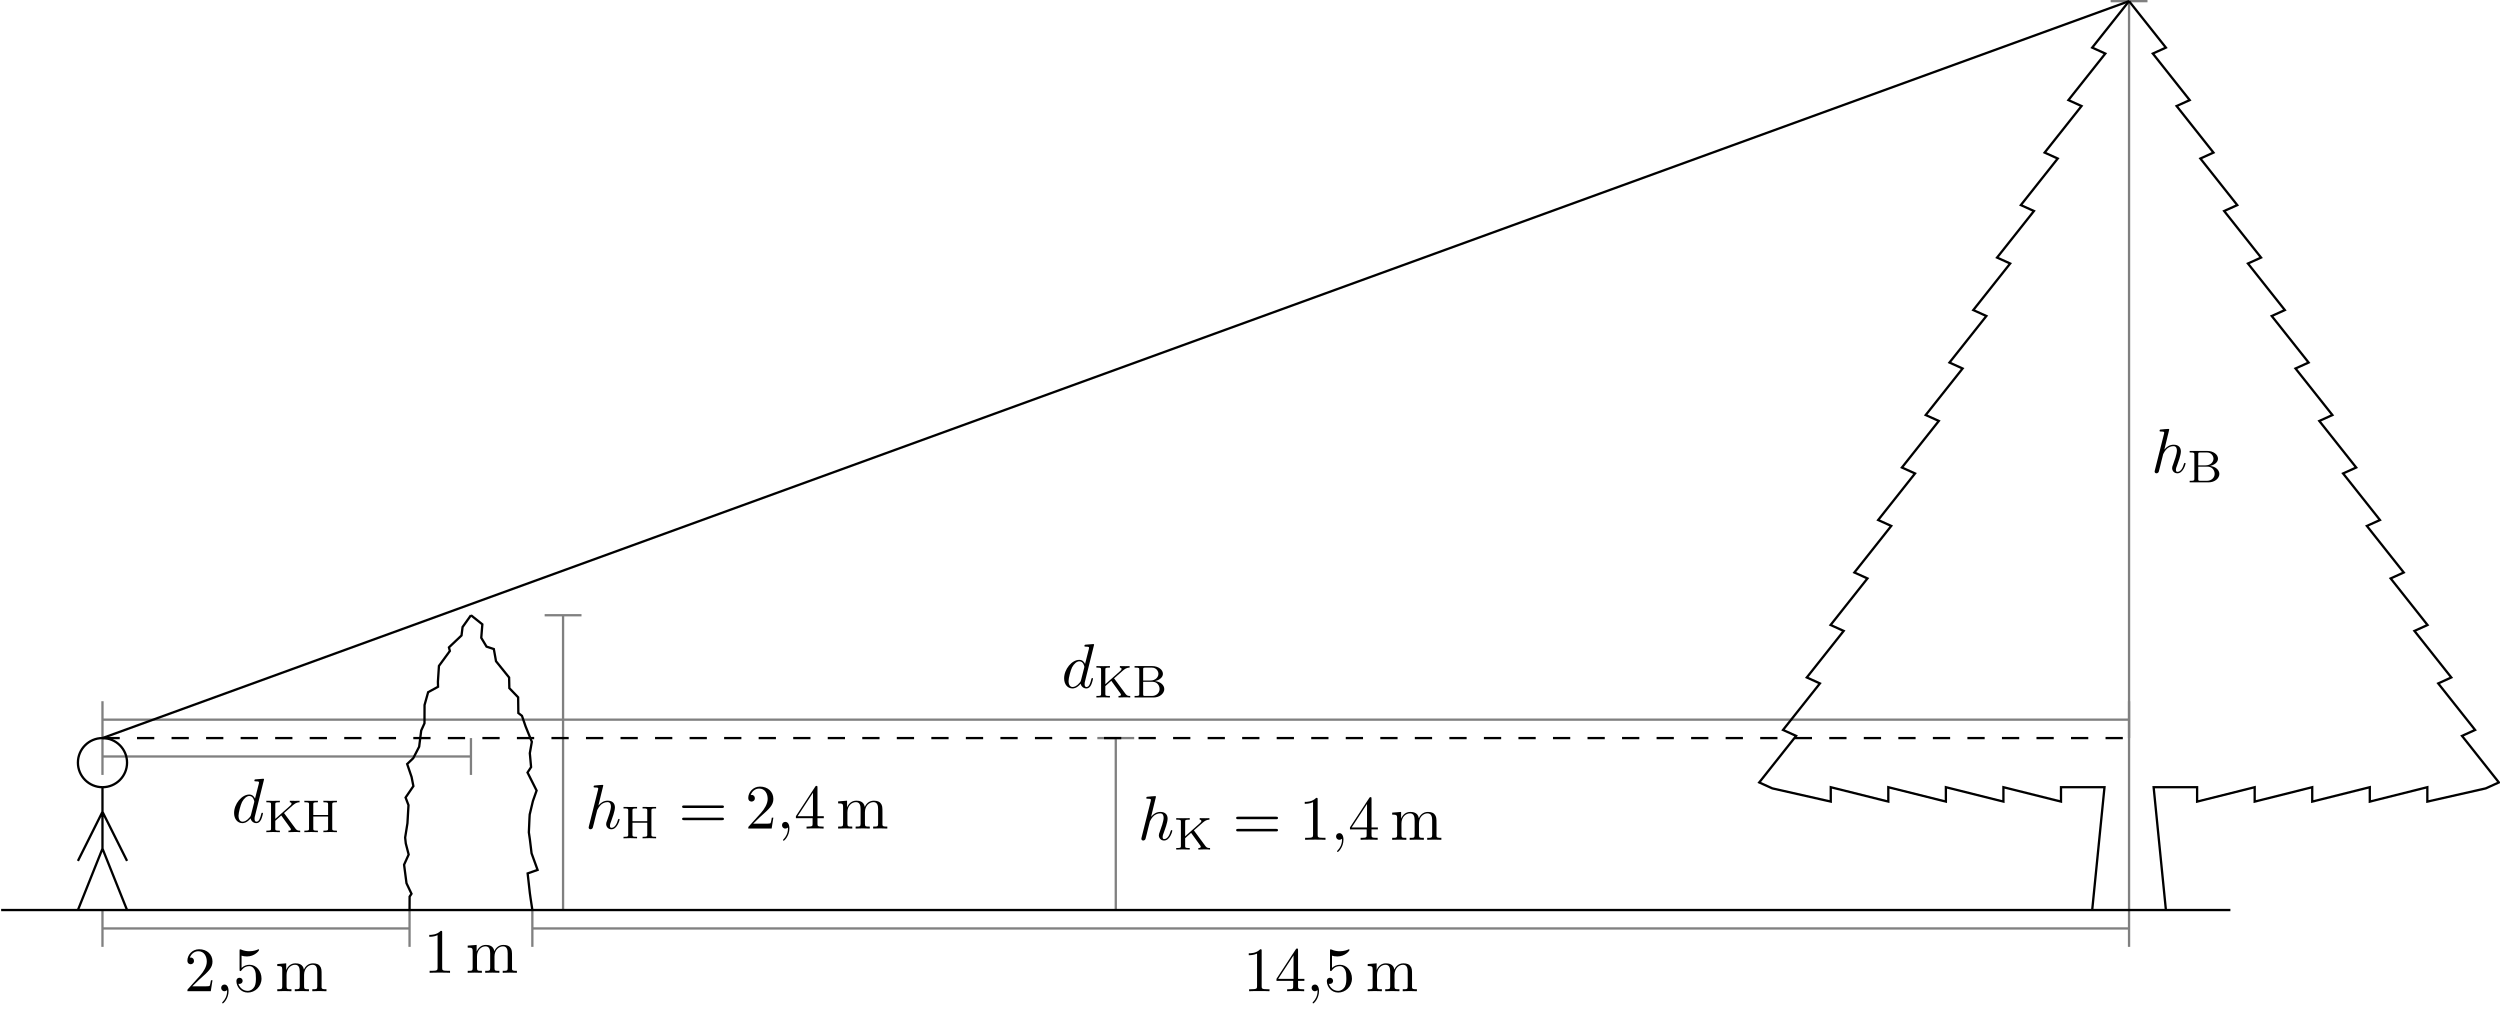
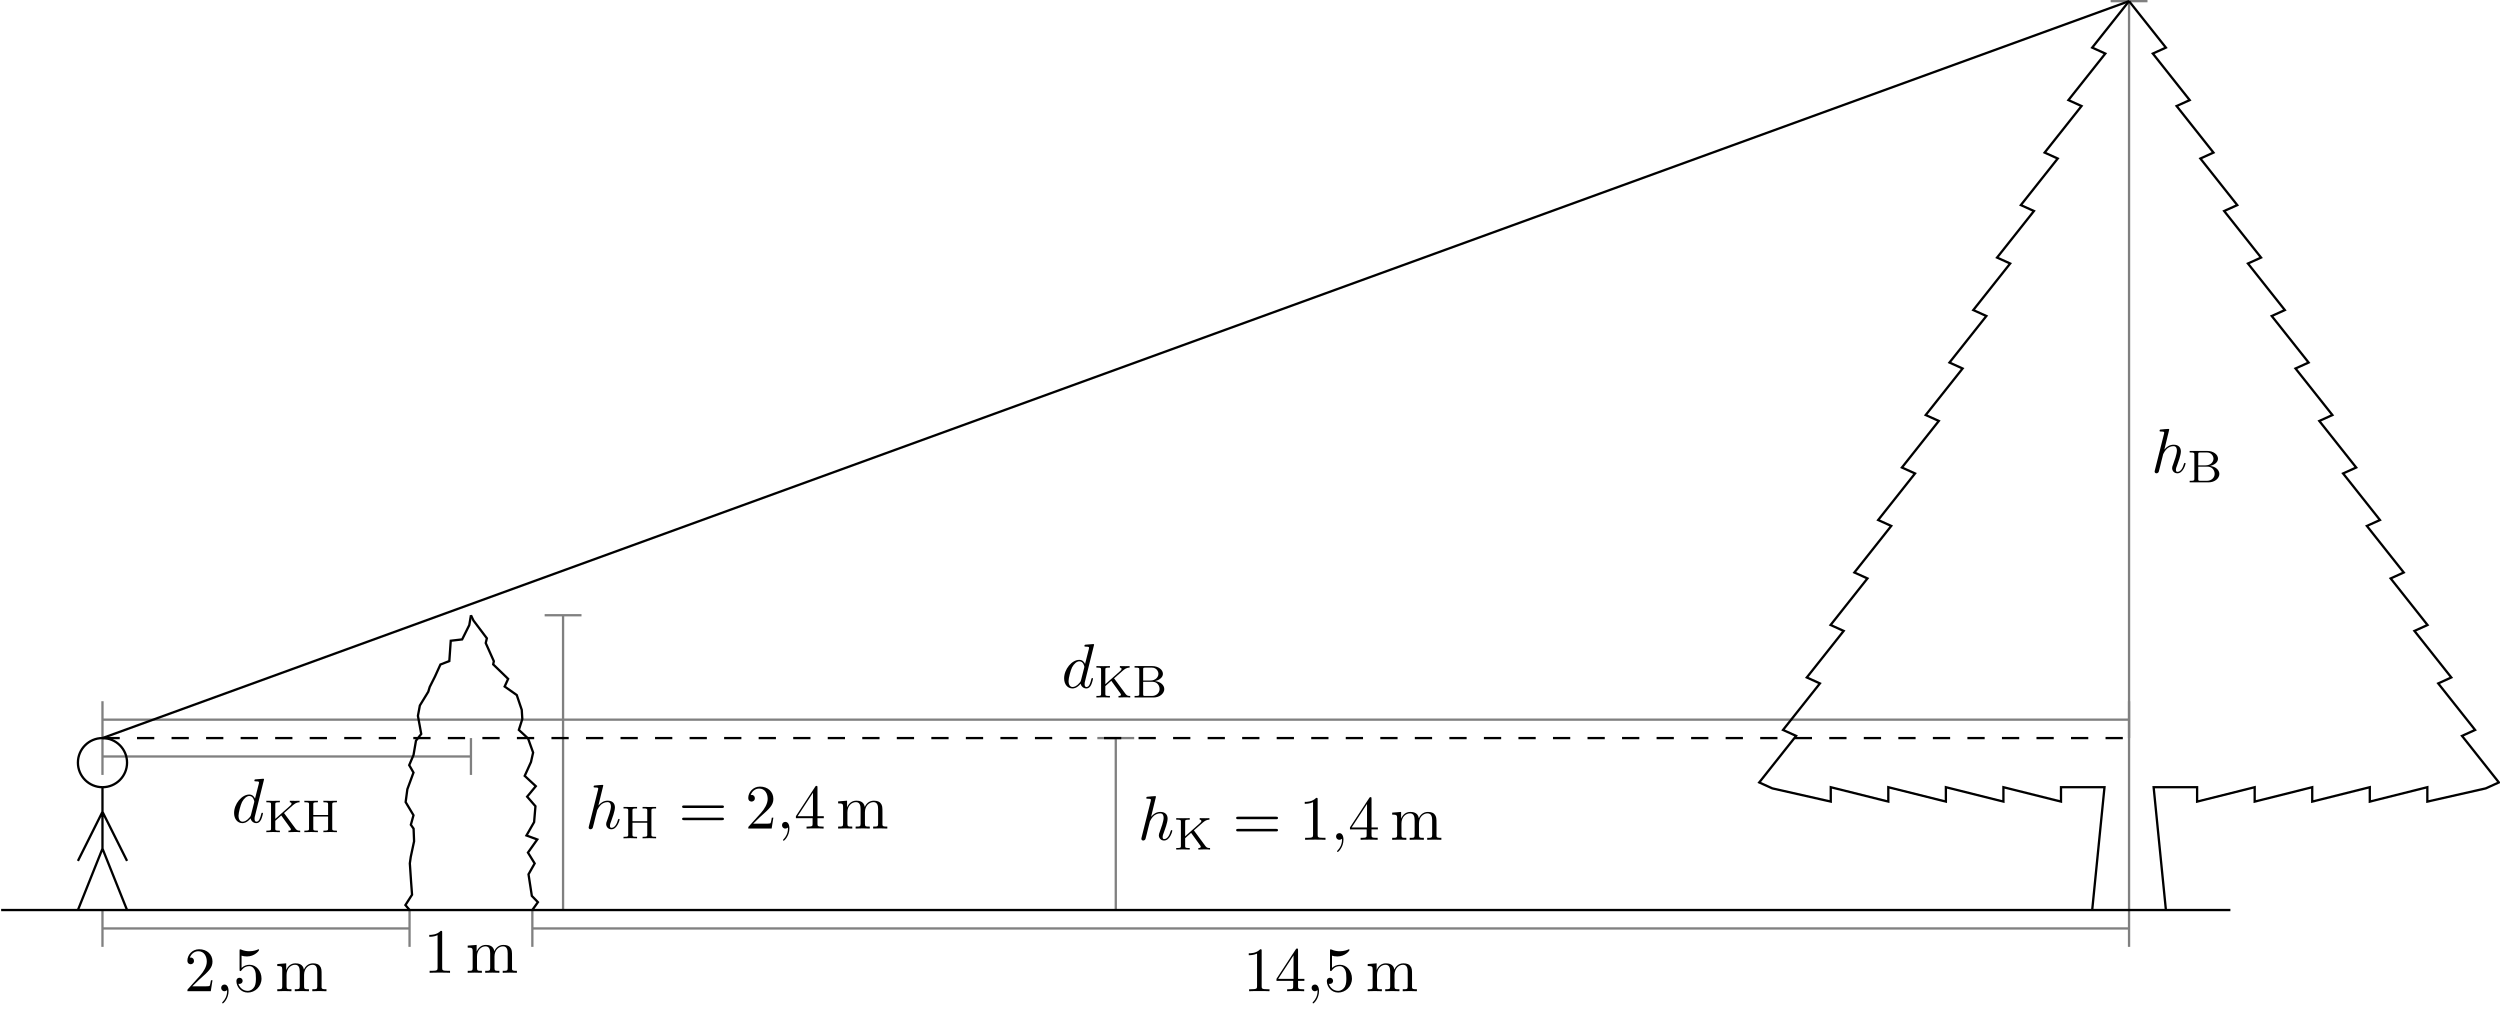
<svg xmlns="http://www.w3.org/2000/svg" xmlns:xlink="http://www.w3.org/1999/xlink" width="432.741pt" height="177.334pt" viewBox="0 0 432.741 177.334" version="1.1">
  <defs>
    <g>
      <symbol overflow="visible" id="glyph0-0">
        <path style="stroke:none;" d="" />
      </symbol>
      <symbol overflow="visible" id="glyph0-1">
        <path style="stroke:none;" d="M 1.391 -0.844 L 2.547 -1.969 C 4.25 -3.469 4.891 -4.062 4.891 -5.141 C 4.891 -6.391 3.922 -7.266 2.578 -7.266 C 1.359 -7.266 0.547 -6.266 0.547 -5.297 C 0.547 -4.672 1.094 -4.672 1.125 -4.672 C 1.312 -4.672 1.688 -4.812 1.688 -5.25 C 1.688 -5.547 1.5 -5.828 1.109 -5.828 C 1.031 -5.828 1 -5.828 0.969 -5.812 C 1.219 -6.516 1.812 -6.922 2.438 -6.922 C 3.438 -6.922 3.906 -6.047 3.906 -5.141 C 3.906 -4.281 3.359 -3.406 2.766 -2.734 L 0.672 -0.406 C 0.547 -0.281 0.547 -0.266 0.547 0 L 4.594 0 L 4.891 -1.891 L 4.625 -1.891 C 4.562 -1.578 4.5 -1.094 4.391 -0.922 C 4.312 -0.844 3.594 -0.844 3.344 -0.844 Z M 1.391 -0.844 " />
      </symbol>
      <symbol overflow="visible" id="glyph0-2">
        <path style="stroke:none;" d="M 4.891 -2.188 C 4.891 -3.484 4 -4.578 2.828 -4.578 C 2.297 -4.578 1.828 -4.406 1.438 -4.031 L 1.438 -6.156 C 1.656 -6.078 2.016 -6.016 2.359 -6.016 C 3.703 -6.016 4.469 -7 4.469 -7.141 C 4.469 -7.203 4.438 -7.266 4.359 -7.266 C 4.359 -7.266 4.328 -7.266 4.281 -7.234 C 4.062 -7.125 3.516 -6.922 2.797 -6.922 C 2.359 -6.922 1.859 -6.984 1.344 -7.219 C 1.25 -7.25 1.234 -7.25 1.203 -7.25 C 1.094 -7.25 1.094 -7.172 1.094 -6.984 L 1.094 -3.766 C 1.094 -3.562 1.094 -3.484 1.25 -3.484 C 1.328 -3.484 1.359 -3.516 1.391 -3.578 C 1.516 -3.75 1.922 -4.344 2.797 -4.344 C 3.375 -4.344 3.641 -3.844 3.734 -3.641 C 3.906 -3.234 3.922 -2.812 3.922 -2.266 C 3.922 -1.891 3.922 -1.234 3.672 -0.781 C 3.406 -0.344 3 -0.062 2.5 -0.062 C 1.703 -0.062 1.078 -0.641 0.891 -1.281 C 0.922 -1.281 0.953 -1.266 1.078 -1.266 C 1.438 -1.266 1.625 -1.531 1.625 -1.797 C 1.625 -2.062 1.438 -2.328 1.078 -2.328 C 0.922 -2.328 0.547 -2.25 0.547 -1.75 C 0.547 -0.812 1.297 0.234 2.516 0.234 C 3.781 0.234 4.891 -0.812 4.891 -2.188 Z M 4.891 -2.188 " />
      </symbol>
      <symbol overflow="visible" id="glyph0-3">
        <path style="stroke:none;" d="M 1.203 -3.75 L 1.203 -0.828 C 1.203 -0.344 1.078 -0.344 0.344 -0.344 L 0.344 0 C 0.734 -0.016 1.281 -0.031 1.578 -0.031 C 1.859 -0.031 2.438 -0.016 2.797 0 L 2.797 -0.344 C 2.078 -0.344 1.953 -0.344 1.953 -0.828 L 1.953 -2.828 C 1.953 -3.969 2.719 -4.578 3.422 -4.578 C 4.109 -4.578 4.234 -3.984 4.234 -3.375 L 4.234 -0.828 C 4.234 -0.344 4.109 -0.344 3.375 -0.344 L 3.375 0 C 3.766 -0.016 4.312 -0.031 4.609 -0.031 C 4.891 -0.031 5.469 -0.016 5.828 0 L 5.828 -0.344 C 5.109 -0.344 4.984 -0.344 4.984 -0.828 L 4.984 -2.828 C 4.984 -3.969 5.766 -4.578 6.453 -4.578 C 7.141 -4.578 7.266 -3.984 7.266 -3.375 L 7.266 -0.828 C 7.266 -0.344 7.141 -0.344 6.406 -0.344 L 6.406 0 C 6.797 -0.016 7.344 -0.031 7.641 -0.031 C 7.922 -0.031 8.5 -0.016 8.859 0 L 8.859 -0.344 C 8.297 -0.344 8.031 -0.344 8.016 -0.672 L 8.016 -2.75 C 8.016 -3.688 8.016 -4.031 7.672 -4.422 C 7.531 -4.609 7.172 -4.828 6.531 -4.828 C 5.609 -4.828 5.141 -4.172 4.953 -3.75 C 4.797 -4.703 3.984 -4.828 3.5 -4.828 C 2.703 -4.828 2.188 -4.359 1.891 -3.672 L 1.891 -4.828 L 0.344 -4.703 L 0.344 -4.359 C 1.109 -4.359 1.203 -4.281 1.203 -3.75 Z M 1.203 -3.75 " />
      </symbol>
      <symbol overflow="visible" id="glyph0-4">
        <path style="stroke:none;" d="M 3.203 -6.984 C 3.203 -7.234 3.203 -7.266 2.953 -7.266 C 2.281 -6.562 1.312 -6.562 0.969 -6.562 L 0.969 -6.234 C 1.188 -6.234 1.828 -6.234 2.406 -6.516 L 2.406 -0.859 C 2.406 -0.469 2.359 -0.344 1.391 -0.344 L 1.031 -0.344 L 1.031 0 C 1.422 -0.031 2.359 -0.031 2.797 -0.031 C 3.234 -0.031 4.188 -0.031 4.562 0 L 4.562 -0.344 L 4.219 -0.344 C 3.234 -0.344 3.203 -0.453 3.203 -0.859 Z M 3.203 -6.984 " />
      </symbol>
      <symbol overflow="visible" id="glyph0-5">
        <path style="stroke:none;" d="M 3.203 -1.797 L 3.203 -0.844 C 3.203 -0.453 3.188 -0.344 2.375 -0.344 L 2.156 -0.344 L 2.156 0 C 2.594 -0.031 3.156 -0.031 3.625 -0.031 C 4.078 -0.031 4.656 -0.031 5.109 0 L 5.109 -0.344 L 4.875 -0.344 C 4.062 -0.344 4.047 -0.453 4.047 -0.844 L 4.047 -1.797 L 5.141 -1.797 L 5.141 -2.141 L 4.047 -2.141 L 4.047 -7.094 C 4.047 -7.312 4.047 -7.391 3.875 -7.391 C 3.781 -7.391 3.734 -7.391 3.656 -7.25 L 0.312 -2.141 L 0.312 -1.797 Z M 3.266 -2.141 L 0.609 -2.141 L 3.266 -6.203 Z M 3.266 -2.141 " />
      </symbol>
      <symbol overflow="visible" id="glyph0-6">
        <path style="stroke:none;" d="M 7.5 -3.562 C 7.656 -3.562 7.859 -3.562 7.859 -3.781 C 7.859 -4 7.656 -4 7.5 -4 L 0.969 -4 C 0.812 -4 0.609 -4 0.609 -3.781 C 0.609 -3.562 0.812 -3.562 0.984 -3.562 Z M 7.5 -1.453 C 7.656 -1.453 7.859 -1.453 7.859 -1.672 C 7.859 -1.891 7.656 -1.891 7.5 -1.891 L 0.984 -1.891 C 0.812 -1.891 0.609 -1.891 0.609 -1.672 C 0.609 -1.453 0.812 -1.453 0.969 -1.453 Z M 7.5 -1.453 " />
      </symbol>
      <symbol overflow="visible" id="glyph1-0">
        <path style="stroke:none;" d="" />
      </symbol>
      <symbol overflow="visible" id="glyph1-1">
        <path style="stroke:none;" d="M 2.219 -0.016 C 2.219 -0.734 1.938 -1.156 1.516 -1.156 C 1.156 -1.156 0.938 -0.891 0.938 -0.578 C 0.938 -0.281 1.156 0 1.516 0 C 1.641 0 1.781 -0.047 1.891 -0.141 C 1.938 -0.156 1.938 -0.172 1.953 -0.172 C 1.969 -0.172 1.969 -0.156 1.969 -0.016 C 1.969 0.797 1.594 1.453 1.234 1.812 C 1.109 1.938 1.109 1.953 1.109 1.984 C 1.109 2.062 1.172 2.109 1.219 2.109 C 1.344 2.109 2.219 1.266 2.219 -0.016 Z M 2.219 -0.016 " />
      </symbol>
      <symbol overflow="visible" id="glyph1-2">
        <path style="stroke:none;" d="M 3.125 -7.453 C 3.125 -7.453 3.125 -7.562 2.984 -7.562 C 2.734 -7.562 1.938 -7.484 1.656 -7.453 C 1.578 -7.453 1.453 -7.438 1.453 -7.234 C 1.453 -7.109 1.547 -7.109 1.719 -7.109 C 2.234 -7.109 2.25 -7.031 2.25 -6.922 L 2.219 -6.703 L 0.641 -0.422 C 0.594 -0.266 0.594 -0.25 0.594 -0.188 C 0.594 0.062 0.812 0.125 0.922 0.125 C 1.094 0.125 1.266 -0.016 1.312 -0.156 L 1.531 -1 L 1.766 -1.969 C 1.828 -2.219 1.891 -2.453 1.953 -2.703 C 1.969 -2.766 2.062 -3.125 2.078 -3.203 C 2.109 -3.297 2.438 -3.906 2.812 -4.203 C 3.047 -4.375 3.391 -4.578 3.859 -4.578 C 4.328 -4.578 4.453 -4.203 4.453 -3.812 C 4.453 -3.234 4.031 -2.047 3.781 -1.375 C 3.688 -1.125 3.625 -1 3.625 -0.781 C 3.625 -0.266 4.016 0.125 4.531 0.125 C 5.547 0.125 5.953 -1.469 5.953 -1.562 C 5.953 -1.672 5.859 -1.672 5.828 -1.672 C 5.719 -1.672 5.719 -1.641 5.656 -1.469 C 5.5 -0.891 5.141 -0.125 4.547 -0.125 C 4.359 -0.125 4.281 -0.234 4.281 -0.484 C 4.281 -0.75 4.391 -1.016 4.484 -1.25 C 4.656 -1.719 5.141 -3.016 5.141 -3.656 C 5.141 -4.359 4.719 -4.828 3.891 -4.828 C 3.203 -4.828 2.688 -4.484 2.281 -3.984 Z M 3.125 -7.453 " />
      </symbol>
      <symbol overflow="visible" id="glyph1-3">
        <path style="stroke:none;" d="M 5.625 -7.453 C 5.625 -7.453 5.625 -7.562 5.484 -7.562 C 5.328 -7.562 4.281 -7.469 4.094 -7.453 C 4.016 -7.438 3.953 -7.391 3.953 -7.234 C 3.953 -7.109 4.047 -7.109 4.203 -7.109 C 4.734 -7.109 4.75 -7.031 4.75 -6.922 L 4.719 -6.703 L 4.062 -4.125 C 3.875 -4.531 3.562 -4.828 3.062 -4.828 C 1.781 -4.828 0.438 -3.219 0.438 -1.625 C 0.438 -0.594 1.031 0.125 1.891 0.125 C 2.109 0.125 2.656 0.078 3.297 -0.703 C 3.391 -0.234 3.781 0.125 4.297 0.125 C 4.672 0.125 4.922 -0.125 5.109 -0.484 C 5.297 -0.875 5.438 -1.531 5.438 -1.562 C 5.438 -1.672 5.328 -1.672 5.297 -1.672 C 5.188 -1.672 5.188 -1.625 5.141 -1.469 C 4.969 -0.766 4.766 -0.125 4.312 -0.125 C 4.031 -0.125 3.984 -0.406 3.984 -0.625 C 3.984 -0.891 4.016 -0.953 4.062 -1.141 Z M 3.359 -1.297 C 3.297 -1.094 3.297 -1.078 3.141 -0.891 C 2.656 -0.297 2.219 -0.125 1.906 -0.125 C 1.359 -0.125 1.203 -0.719 1.203 -1.141 C 1.203 -1.688 1.562 -3.031 1.812 -3.531 C 2.156 -4.172 2.641 -4.578 3.078 -4.578 C 3.781 -4.578 3.938 -3.688 3.938 -3.625 C 3.938 -3.562 3.922 -3.484 3.906 -3.438 Z M 3.359 -1.297 " />
      </symbol>
      <symbol overflow="visible" id="glyph2-0">
        <path style="stroke:none;" d="" />
      </symbol>
      <symbol overflow="visible" id="glyph2-1">
        <path style="stroke:none;" d="M 3.406 -3.312 L 4.969 -4.688 C 5.484 -5.156 5.906 -5.172 6.094 -5.172 L 6.094 -5.438 C 5.781 -5.422 5.766 -5.422 5.359 -5.422 C 4.953 -5.422 4.922 -5.422 4.406 -5.438 L 4.406 -5.172 C 4.562 -5.172 4.703 -5.094 4.703 -4.938 C 4.703 -4.875 4.672 -4.766 4.531 -4.641 L 1.891 -2.297 L 1.891 -4.797 C 1.891 -5.094 1.906 -5.172 2.516 -5.172 L 2.688 -5.172 L 2.688 -5.438 C 2.016 -5.422 2 -5.422 1.516 -5.422 C 1.047 -5.422 1.031 -5.422 0.344 -5.438 L 0.344 -5.172 L 0.531 -5.172 C 1.141 -5.172 1.156 -5.094 1.156 -4.797 L 1.156 -0.641 C 1.156 -0.344 1.141 -0.266 0.531 -0.266 L 0.344 -0.266 L 0.344 0 C 1.031 -0.031 1.047 -0.031 1.516 -0.031 C 2 -0.031 2.016 -0.031 2.688 0 L 2.688 -0.266 L 2.516 -0.266 C 1.906 -0.266 1.891 -0.344 1.891 -0.641 L 1.891 -1.969 L 2.922 -2.891 L 4.469 -0.75 C 4.547 -0.656 4.594 -0.578 4.594 -0.484 C 4.594 -0.266 4.312 -0.266 4.172 -0.266 L 4.172 0 C 4.859 -0.031 4.875 -0.031 5.266 -0.031 C 5.484 -0.031 5.922 -0.031 6.203 0 L 6.203 -0.266 C 5.922 -0.266 5.656 -0.266 5.422 -0.578 Z M 3.406 -3.312 " />
      </symbol>
      <symbol overflow="visible" id="glyph2-2">
        <path style="stroke:none;" d="M 0.375 -5.438 L 0.375 -5.172 L 0.562 -5.172 C 1.172 -5.172 1.188 -5.094 1.188 -4.797 L 1.188 -0.641 C 1.188 -0.344 1.172 -0.266 0.562 -0.266 L 0.375 -0.266 L 0.375 0 L 3.641 0 C 4.734 0 5.516 -0.703 5.516 -1.453 C 5.516 -2.109 4.906 -2.734 3.906 -2.844 C 4.766 -3.031 5.281 -3.547 5.281 -4.094 C 5.281 -4.812 4.484 -5.438 3.406 -5.438 Z M 1.859 -2.938 L 1.859 -4.859 C 1.859 -5.125 1.875 -5.172 2.25 -5.172 L 3.359 -5.172 C 4.141 -5.172 4.5 -4.562 4.5 -4.094 C 4.5 -3.547 4.031 -2.938 3.109 -2.938 Z M 2.25 -0.266 C 1.875 -0.266 1.859 -0.312 1.859 -0.594 L 1.859 -2.719 L 3.484 -2.719 C 4.25 -2.719 4.703 -2.094 4.703 -1.469 C 4.703 -0.828 4.172 -0.266 3.359 -0.266 Z M 2.25 -0.266 " />
      </symbol>
      <symbol overflow="visible" id="glyph2-3">
        <path style="stroke:none;" d="M 5.172 -4.797 C 5.172 -5.094 5.203 -5.172 5.812 -5.172 L 5.984 -5.172 L 5.984 -5.438 C 5.312 -5.422 5.297 -5.422 4.812 -5.422 C 4.328 -5.422 4.312 -5.422 3.641 -5.438 L 3.641 -5.172 L 3.812 -5.172 C 4.438 -5.172 4.453 -5.094 4.453 -4.797 L 4.453 -2.969 L 1.891 -2.969 L 1.891 -4.797 C 1.891 -5.094 1.906 -5.172 2.516 -5.172 L 2.688 -5.172 L 2.688 -5.438 C 2.016 -5.422 2 -5.422 1.516 -5.422 C 1.047 -5.422 1.031 -5.422 0.344 -5.438 L 0.344 -5.172 L 0.531 -5.172 C 1.141 -5.172 1.156 -5.094 1.156 -4.797 L 1.156 -0.641 C 1.156 -0.344 1.141 -0.266 0.531 -0.266 L 0.344 -0.266 L 0.344 0 C 1.031 -0.031 1.047 -0.031 1.516 -0.031 C 2 -0.031 2.016 -0.031 2.688 0 L 2.688 -0.266 L 2.516 -0.266 C 1.906 -0.266 1.891 -0.344 1.891 -0.641 L 1.891 -2.703 L 4.453 -2.703 L 4.453 -0.641 C 4.453 -0.344 4.438 -0.266 3.812 -0.266 L 3.641 -0.266 L 3.641 0 C 4.312 -0.031 4.328 -0.031 4.812 -0.031 C 5.297 -0.031 5.312 -0.031 5.984 0 L 5.984 -0.266 L 5.812 -0.266 C 5.203 -0.266 5.172 -0.344 5.172 -0.641 Z M 5.172 -4.797 " />
      </symbol>
    </g>
    <clipPath id="clip1">
      <path d="M 362 0 L 432.742 0 L 432.742 164 L 362 164 Z M 362 0 " />
    </clipPath>
  </defs>
  <g id="surface1">
    <path style="fill:none;stroke-width:0.399;stroke-linecap:butt;stroke-linejoin:miter;stroke:rgb(50%,50%,50%);stroke-opacity:1;stroke-miterlimit:10;" d="M -0.002 -0.001 L -0.002 -6.376 M -0.002 -3.189 L 53.151 -3.189 M 53.151 -6.376 L 53.151 -0.001 " transform="matrix(1,0,0,-1,17.74,157.522)" />
    <g style="fill:rgb(0%,0%,0%);fill-opacity:1;">
      <use xlink:href="#glyph0-1" x="31.89" y="171.577" />
    </g>
    <g style="fill:rgb(0%,0%,0%);fill-opacity:1;">
      <use xlink:href="#glyph1-1" x="37.345" y="171.577" />
    </g>
    <g style="fill:rgb(0%,0%,0%);fill-opacity:1;">
      <use xlink:href="#glyph0-2" x="40.375" y="171.577" />
    </g>
    <g style="fill:rgb(0%,0%,0%);fill-opacity:1;">
      <use xlink:href="#glyph0-3" x="47.651" y="171.577" />
    </g>
    <path style="fill:none;stroke-width:0.399;stroke-linecap:butt;stroke-linejoin:miter;stroke:rgb(50%,50%,50%);stroke-opacity:1;stroke-miterlimit:10;" d="M 74.408 -0.001 L 74.408 -6.376 M 74.408 -3.189 L 350.791 -3.189 M 350.791 -6.376 L 350.791 -0.001 " transform="matrix(1,0,0,-1,17.74,157.522)" />
    <g style="fill:rgb(0%,0%,0%);fill-opacity:1;">
      <use xlink:href="#glyph0-4" x="215.186" y="171.577" />
      <use xlink:href="#glyph0-5" x="220.641" y="171.577" />
    </g>
    <g style="fill:rgb(0%,0%,0%);fill-opacity:1;">
      <use xlink:href="#glyph1-1" x="226.096" y="171.577" />
    </g>
    <g style="fill:rgb(0%,0%,0%);fill-opacity:1;">
      <use xlink:href="#glyph0-2" x="229.126" y="171.577" />
    </g>
    <g style="fill:rgb(0%,0%,0%);fill-opacity:1;">
      <use xlink:href="#glyph0-3" x="236.402" y="171.577" />
    </g>
    <g style="fill:rgb(0%,0%,0%);fill-opacity:1;">
      <use xlink:href="#glyph0-4" x="73.337" y="168.388" />
    </g>
    <g style="fill:rgb(0%,0%,0%);fill-opacity:1;">
      <use xlink:href="#glyph0-3" x="80.613" y="168.388" />
    </g>
    <path style="fill:none;stroke-width:0.399;stroke-linecap:butt;stroke-linejoin:miter;stroke:rgb(50%,50%,50%);stroke-opacity:1;stroke-miterlimit:10;" d="M 175.397 -0.001 L 175.397 29.764 M 172.205 29.764 L 178.584 29.764 " transform="matrix(1,0,0,-1,17.74,157.522)" />
    <g style="fill:rgb(0%,0%,0%);fill-opacity:1;">
      <use xlink:href="#glyph1-2" x="196.968" y="145.368" />
    </g>
    <g style="fill:rgb(0%,0%,0%);fill-opacity:1;">
      <use xlink:href="#glyph2-1" x="203.254" y="147.056" />
    </g>
    <g style="fill:rgb(0%,0%,0%);fill-opacity:1;">
      <use xlink:href="#glyph0-6" x="213.36" y="145.368" />
    </g>
    <g style="fill:rgb(0%,0%,0%);fill-opacity:1;">
      <use xlink:href="#glyph0-4" x="224.878" y="145.368" />
    </g>
    <g style="fill:rgb(0%,0%,0%);fill-opacity:1;">
      <use xlink:href="#glyph1-1" x="230.33" y="145.368" />
    </g>
    <g style="fill:rgb(0%,0%,0%);fill-opacity:1;">
      <use xlink:href="#glyph0-5" x="233.36" y="145.368" />
    </g>
    <g style="fill:rgb(0%,0%,0%);fill-opacity:1;">
      <use xlink:href="#glyph0-3" x="240.636" y="145.368" />
    </g>
    <path style="fill:none;stroke-width:0.399;stroke-linecap:butt;stroke-linejoin:miter;stroke:rgb(50%,50%,50%);stroke-opacity:1;stroke-miterlimit:10;" d="M 350.791 -0.001 L 350.791 157.323 M 347.604 157.323 L 353.983 157.323 " transform="matrix(1,0,0,-1,17.74,157.522)" />
    <g style="fill:rgb(0%,0%,0%);fill-opacity:1;">
      <use xlink:href="#glyph1-2" x="372.362" y="81.805" />
    </g>
    <g style="fill:rgb(0%,0%,0%);fill-opacity:1;">
      <use xlink:href="#glyph2-2" x="378.647" y="83.493" />
    </g>
    <path style="fill:none;stroke-width:0.399;stroke-linecap:butt;stroke-linejoin:miter;stroke:rgb(50%,50%,50%);stroke-opacity:1;stroke-miterlimit:10;" d="M 79.725 -0.001 L 79.725 51.026 M 76.537 51.026 L 82.916 51.026 " transform="matrix(1,0,0,-1,17.74,157.522)" />
    <g style="fill:rgb(0%,0%,0%);fill-opacity:1;">
      <use xlink:href="#glyph1-2" x="101.299" y="143.422" />
    </g>
    <g style="fill:rgb(0%,0%,0%);fill-opacity:1;">
      <use xlink:href="#glyph2-3" x="107.585" y="145.11" />
    </g>
    <g style="fill:rgb(0%,0%,0%);fill-opacity:1;">
      <use xlink:href="#glyph0-6" x="117.456" y="143.422" />
    </g>
    <g style="fill:rgb(0%,0%,0%);fill-opacity:1;">
      <use xlink:href="#glyph0-1" x="128.974" y="143.422" />
    </g>
    <g style="fill:rgb(0%,0%,0%);fill-opacity:1;">
      <use xlink:href="#glyph1-1" x="134.426" y="143.422" />
    </g>
    <g style="fill:rgb(0%,0%,0%);fill-opacity:1;">
      <use xlink:href="#glyph0-5" x="137.456" y="143.422" />
    </g>
    <g style="fill:rgb(0%,0%,0%);fill-opacity:1;">
      <use xlink:href="#glyph0-3" x="144.732" y="143.422" />
    </g>
    <path style="fill:none;stroke-width:0.399;stroke-linecap:butt;stroke-linejoin:miter;stroke:rgb(50%,50%,50%);stroke-opacity:1;stroke-miterlimit:10;" d="M -0.002 29.764 L -0.002 23.385 M -0.002 26.577 L 63.78 26.577 M 63.78 23.385 L 63.78 29.764 " transform="matrix(1,0,0,-1,17.74,157.522)" />
    <g style="fill:rgb(0%,0%,0%);fill-opacity:1;">
      <use xlink:href="#glyph1-3" x="40.081" y="142.359" />
    </g>
    <g style="fill:rgb(0%,0%,0%);fill-opacity:1;">
      <use xlink:href="#glyph2-1" x="45.759" y="144.047" />
      <use xlink:href="#glyph2-3" x="52.338" y="144.047" />
    </g>
    <path style="fill:none;stroke-width:0.399;stroke-linecap:butt;stroke-linejoin:miter;stroke:rgb(50%,50%,50%);stroke-opacity:1;stroke-miterlimit:10;" d="M -0.002 29.764 L -0.002 36.143 M -0.002 32.952 L 350.791 32.952 M 350.791 36.143 L 350.791 29.764 " transform="matrix(1,0,0,-1,17.74,157.522)" />
    <g style="fill:rgb(0%,0%,0%);fill-opacity:1;">
      <use xlink:href="#glyph1-3" x="183.759" y="119.046" />
    </g>
    <g style="fill:rgb(0%,0%,0%);fill-opacity:1;">
      <use xlink:href="#glyph2-1" x="189.437" y="120.734" />
      <use xlink:href="#glyph2-2" x="196.016" y="120.734" />
    </g>
    <path style="fill:none;stroke-width:0.399;stroke-linecap:butt;stroke-linejoin:miter;stroke:rgb(0%,0%,0%);stroke-opacity:1;stroke-miterlimit:10;" d="M -4.252 -0.001 L -0.002 10.631 L 4.252 -0.001 M -0.002 10.631 L -0.002 21.26 M -4.252 8.502 L -0.002 17.006 L 4.252 8.502 M 4.252 25.51 C 4.252 27.862 2.35 29.764 -0.002 29.764 C -2.349 29.764 -4.252 27.862 -4.252 25.51 C -4.252 23.163 -2.349 21.26 -0.002 21.26 C 2.35 21.26 4.252 23.163 4.252 25.51 Z M 4.252 25.51 " transform="matrix(1,0,0,-1,17.74,157.522)" />
-     <path style="fill:none;stroke-width:0.399;stroke-linecap:butt;stroke-linejoin:miter;stroke:rgb(0%,0%,0%);stroke-opacity:1;stroke-miterlimit:10;" d="M 63.78 51.026 L 62.33 48.983 L 62.147 47.526 L 59.971 45.463 L 60.127 44.838 L 58.24 42.256 L 58.061 39.514 L 58.084 38.643 L 56.369 37.706 L 55.748 35.487 L 55.737 32.327 L 55.17 31.069 L 54.815 28.268 L 53.795 26.288 L 52.74 25.272 L 53.506 23.022 L 53.815 21.448 L 52.467 19.471 L 52.967 18.151 L 52.787 15.03 L 52.389 12.538 L 52.498 11.534 L 52.998 9.6 L 52.205 7.842 L 52.623 4.635 L 53.487 2.811 L 53.162 2.323 L 53.151 0.01 " transform="matrix(1,0,0,-1,17.74,157.522)" />
-     <path style="fill:none;stroke-width:0.399;stroke-linecap:butt;stroke-linejoin:miter;stroke:rgb(0%,0%,0%);stroke-opacity:1;stroke-miterlimit:10;" d="M 63.78 51.026 L 65.752 49.452 L 65.565 47.12 L 66.479 45.592 L 67.74 45.174 L 68.119 43.065 L 70.385 40.249 L 70.424 38.405 L 71.948 36.819 L 71.983 34.096 L 72.608 33.616 L 73.237 31.788 L 74.319 29.12 L 73.971 27.143 L 74.19 24.741 L 73.573 23.803 L 75.143 20.678 L 74.506 18.87 L 73.951 16.542 L 73.912 15.928 L 73.803 13.44 L 73.983 12.198 L 74.272 9.819 L 75.315 6.944 L 73.592 6.335 L 73.975 2.936 L 74.088 2.12 L 74.408 0.014 " transform="matrix(1,0,0,-1,17.74,157.522)" />
+     <path style="fill:none;stroke-width:0.399;stroke-linecap:butt;stroke-linejoin:miter;stroke:rgb(0%,0%,0%);stroke-opacity:1;stroke-miterlimit:10;" d="M 63.78 51.026 L 63.49 49.319 L 62.256 46.842 L 60.283 46.612 L 60.037 43.096 L 58.494 42.495 L 57.557 40.428 L 56.647 38.616 L 56.389 37.78 L 54.936 35.405 L 54.6 33.608 L 55.174 30.475 L 54.264 29.311 L 53.838 26.831 L 53.092 25.077 L 53.834 23.792 L 52.772 20.909 L 52.475 18.686 L 53.834 16.405 L 53.377 14.756 L 53.85 14.081 L 53.936 11.901 L 53.358 9.186 L 53.201 8.073 L 53.42 4.842 L 53.584 2.651 L 52.436 0.858 L 53.151 0.01 " transform="matrix(1,0,0,-1,17.74,157.522)" />
+     <path style="fill:none;stroke-width:0.399;stroke-linecap:butt;stroke-linejoin:miter;stroke:rgb(0%,0%,0%);stroke-opacity:1;stroke-miterlimit:10;" d="M 63.78 51.026 L 64.217 50.112 L 66.533 47.034 L 66.338 46.213 L 67.74 43.073 L 67.631 42.518 L 70.217 40.01 L 69.612 38.686 L 71.709 37.213 L 72.573 34.647 L 72.67 33.061 L 72.073 31.178 L 73.666 29.702 L 74.541 27.256 L 74.17 25.616 L 73.084 23.221 L 75.006 21.436 L 73.506 19.62 L 74.944 17.967 L 74.713 15.217 L 73.389 12.905 L 75.26 12.21 L 73.647 9.944 L 74.807 8.065 L 73.744 6.182 L 74.319 2.444 L 75.369 1.358 L 74.408 0.014 " transform="matrix(1,0,0,-1,17.74,157.522)" />
    <path style="fill:none;stroke-width:0.399;stroke-linecap:butt;stroke-linejoin:miter;stroke:rgb(0%,0%,0%);stroke-opacity:1;stroke-miterlimit:10;" d="M 350.791 157.323 L 344.412 149.28 L 346.682 148.249 L 340.295 140.194 L 342.565 139.167 L 336.178 131.108 L 338.447 130.081 L 332.061 122.022 L 334.33 120.995 L 327.944 112.936 L 330.213 111.909 L 323.826 103.85 L 326.096 102.823 L 319.709 94.768 L 321.979 93.737 L 315.592 85.682 L 317.862 84.655 L 311.475 76.596 L 313.744 75.569 L 307.362 67.51 L 309.627 66.483 L 303.244 58.424 L 305.51 57.397 L 299.127 49.338 L 301.393 48.311 L 295.01 40.256 L 297.28 39.225 L 290.893 31.17 L 293.162 30.143 L 286.776 22.084 L 289.045 21.057 L 299.158 18.768 L 299.158 21.26 L 309.119 18.768 L 309.119 21.26 L 319.084 18.768 L 319.084 21.26 L 329.045 18.768 L 329.045 21.26 L 339.01 18.768 L 339.01 21.26 L 346.541 21.26 L 344.412 -0.001 " transform="matrix(1,0,0,-1,17.74,157.522)" />
    <g clip-path="url(#clip1)" clip-rule="nonzero">
      <path style="fill:none;stroke-width:0.399;stroke-linecap:butt;stroke-linejoin:miter;stroke:rgb(0%,0%,0%);stroke-opacity:1;stroke-miterlimit:10;" d="M 350.791 157.323 L 357.17 149.28 L 354.905 148.249 L 361.287 140.194 L 359.022 139.167 L 365.405 131.108 L 363.139 130.081 L 369.522 122.022 L 367.252 120.995 L 373.639 112.936 L 371.369 111.909 L 377.756 103.85 L 375.487 102.823 L 381.873 94.768 L 379.604 93.737 L 385.99 85.682 L 383.721 84.655 L 390.108 76.596 L 387.838 75.569 L 394.225 67.51 L 391.955 66.483 L 398.342 58.424 L 396.072 57.397 L 402.455 49.338 L 400.19 48.311 L 406.572 40.256 L 404.307 39.225 L 410.69 31.17 L 408.424 30.143 L 414.807 22.084 L 412.537 21.057 L 402.424 18.768 L 402.424 21.26 L 392.463 18.768 L 392.463 21.26 L 382.498 18.768 L 382.498 21.26 L 372.537 18.768 L 372.537 21.26 L 362.572 18.768 L 362.572 21.26 L 355.045 21.26 L 357.17 -0.001 " transform="matrix(1,0,0,-1,17.74,157.522)" />
    </g>
    <path style="fill:none;stroke-width:0.399;stroke-linecap:butt;stroke-linejoin:miter;stroke:rgb(0%,0%,0%);stroke-opacity:1;stroke-miterlimit:10;" d="M -0.002 29.764 L 350.791 157.323 M -17.541 -0.001 L 368.334 -0.001 " transform="matrix(1,0,0,-1,17.74,157.522)" />
    <path style="fill:none;stroke-width:0.399;stroke-linecap:butt;stroke-linejoin:miter;stroke:rgb(0%,0%,0%);stroke-opacity:1;stroke-dasharray:2.989,2.989;stroke-miterlimit:10;" d="M -0.002 29.764 L 350.791 29.764 " transform="matrix(1,0,0,-1,17.74,157.522)" />
  </g>
</svg>
